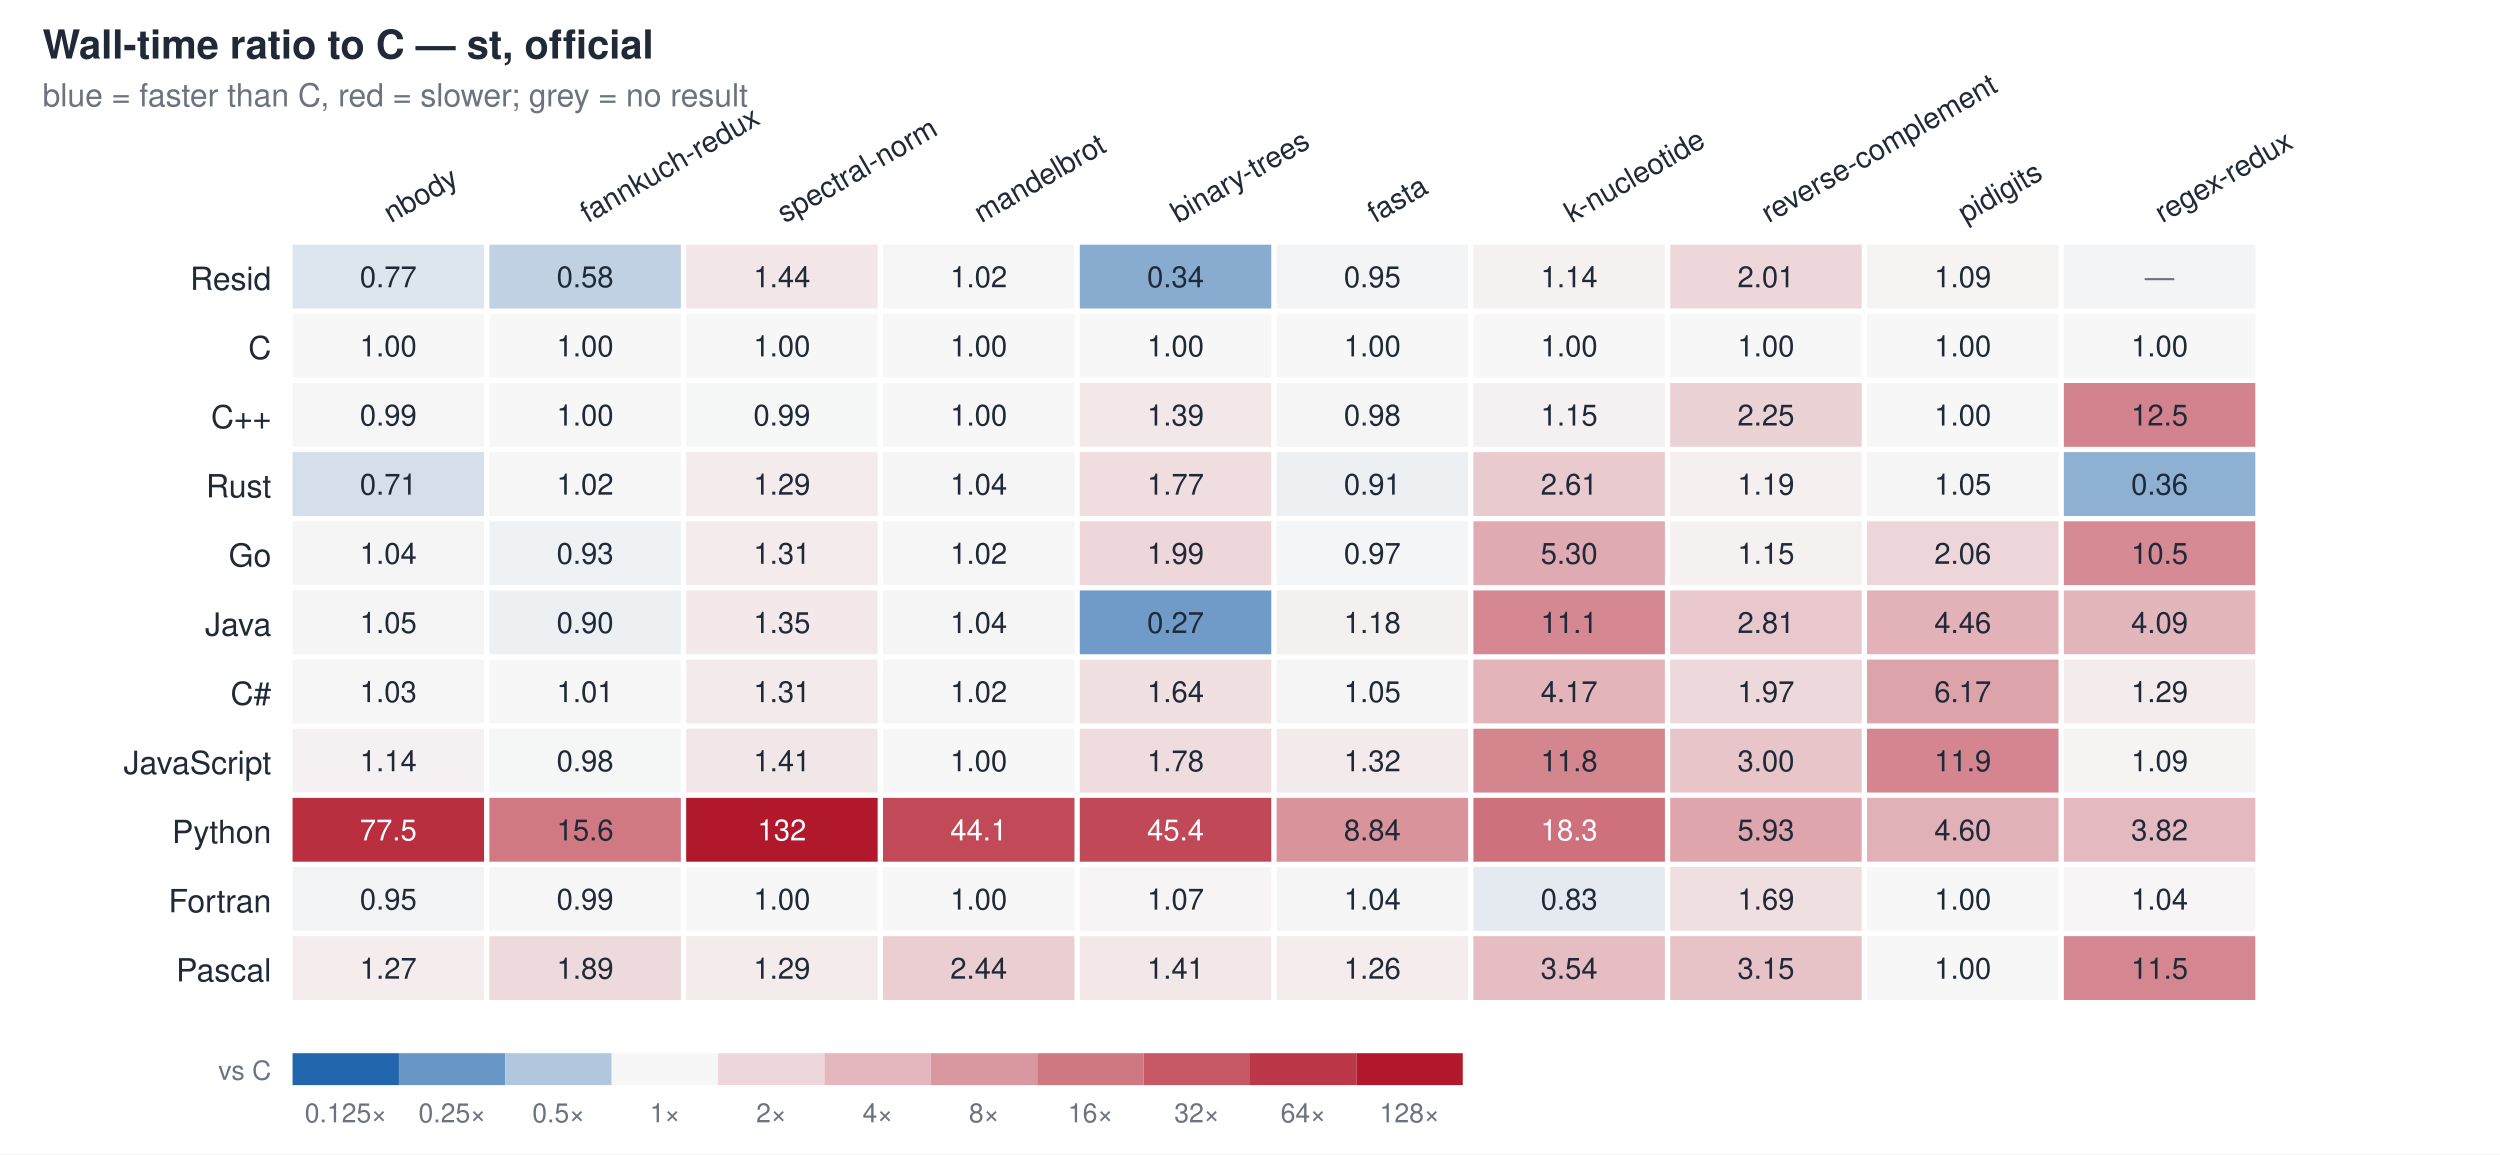
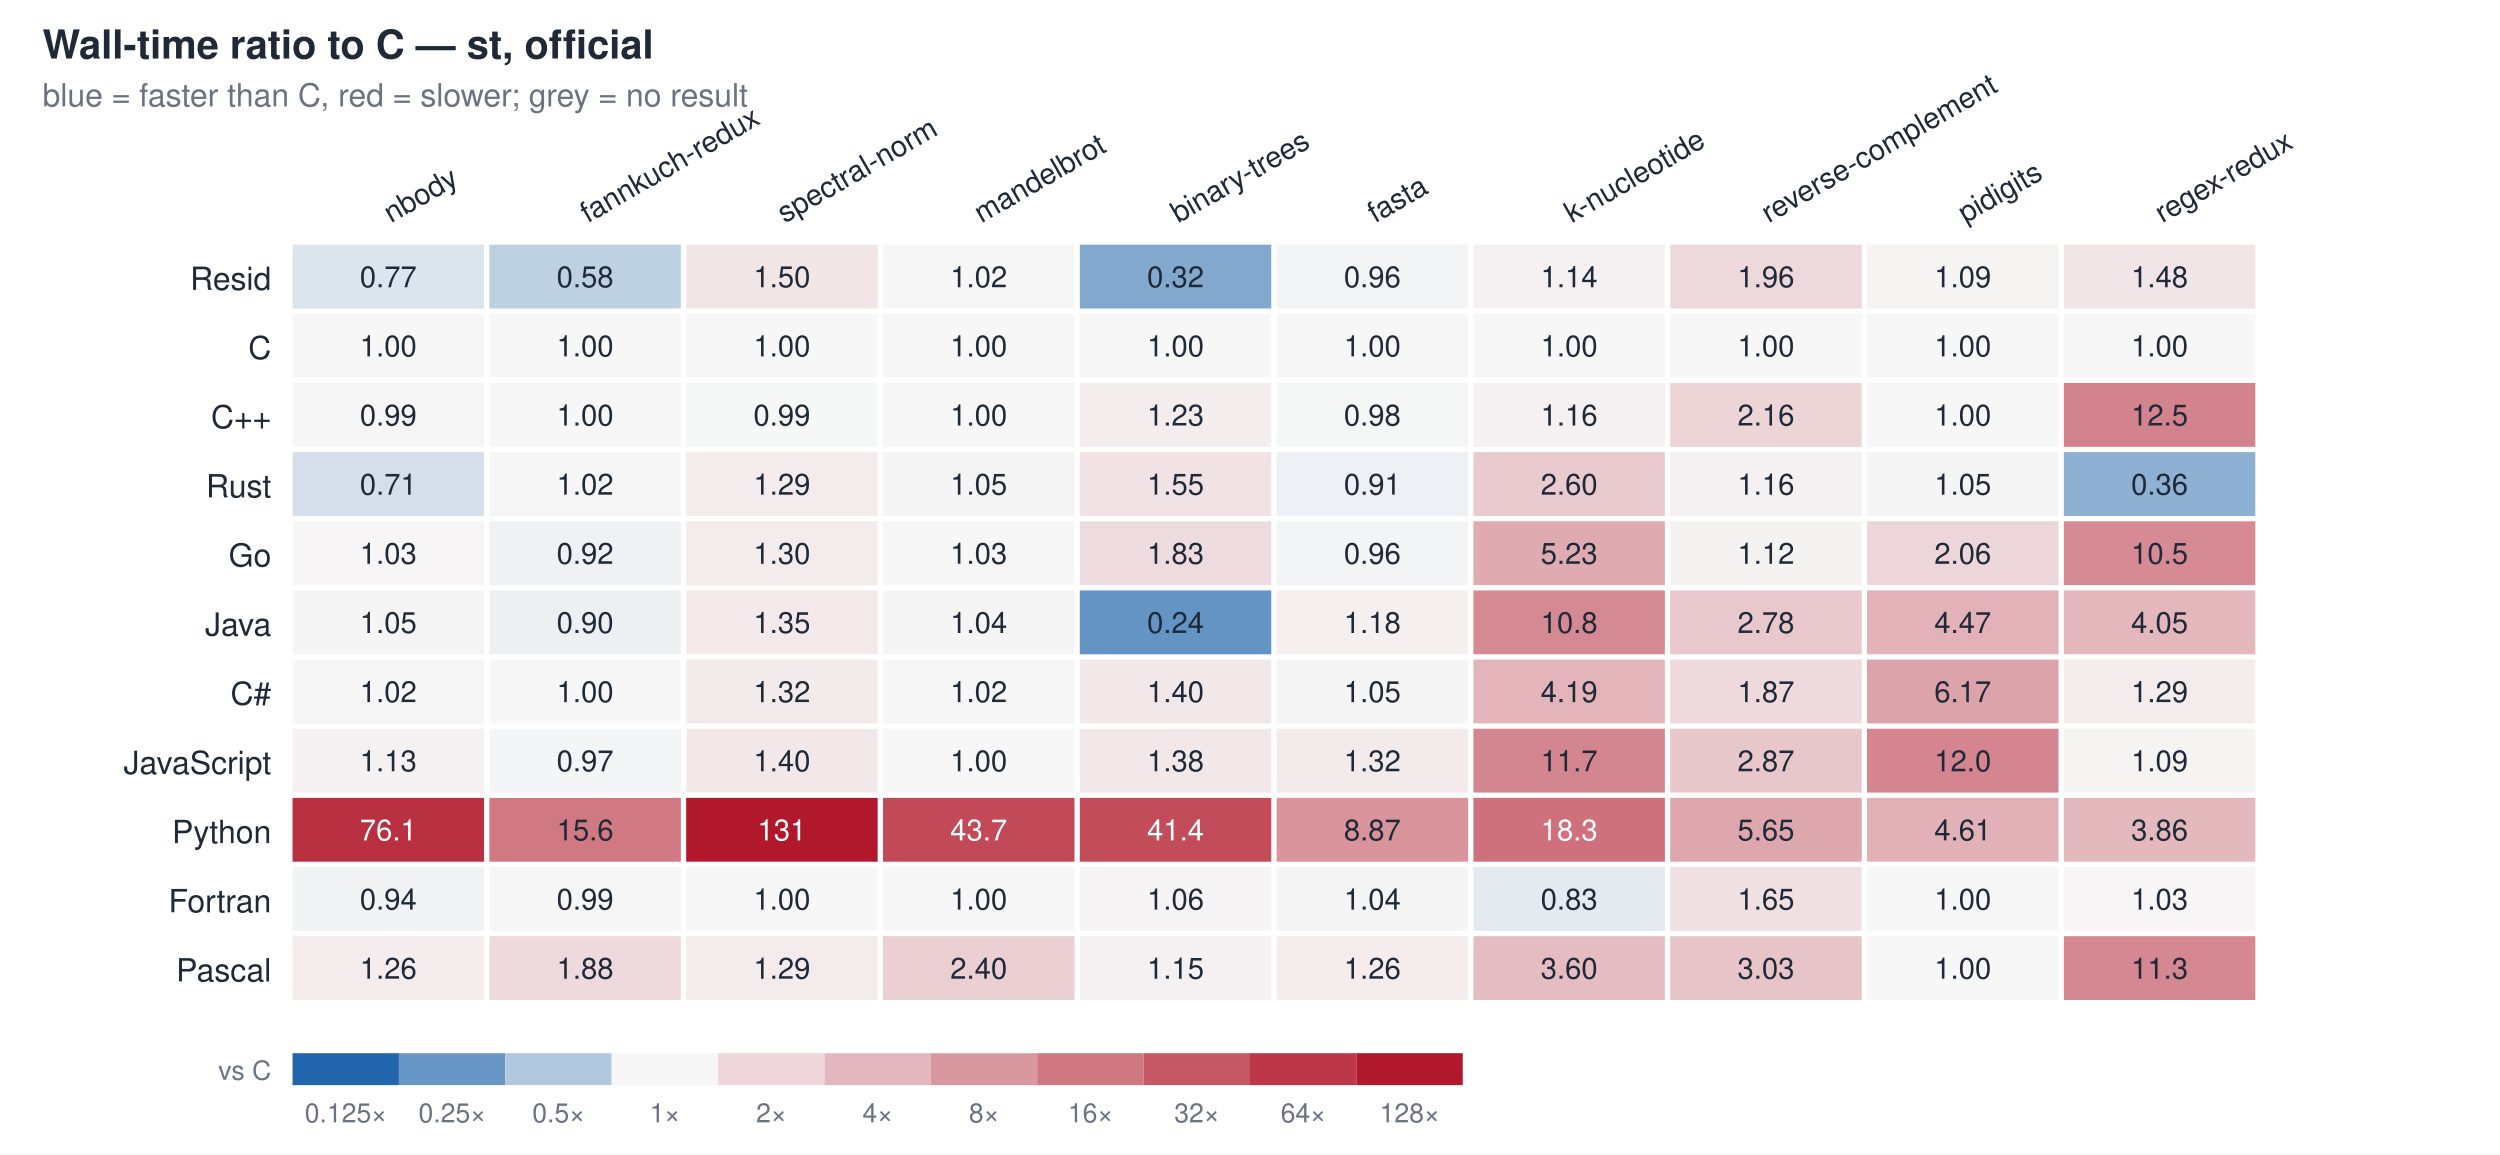
<svg xmlns="http://www.w3.org/2000/svg" width="940" height="434" viewBox="0 0 940 434" font-family="Helvetica, Arial, sans-serif" font-size="11">
  <rect x="0" y="0" width="940" height="434" fill="#ffffff" />
  <text x="16" y="22" font-size="15" font-weight="bold" fill="#1f2937">Wall-time ratio to C — st, official</text>
  <text x="16" y="40" font-size="12" fill="#6b7280">blue = faster than C, red = slower; grey = no result</text>
  <text x="147.0" y="84" text-anchor="start" fill="#1f2937" transform="rotate(-30 147.0 84)">nbody</text>
  <text x="221.0" y="84" text-anchor="start" fill="#1f2937" transform="rotate(-30 221.0 84)">fannkuch-redux</text>
  <text x="295.0" y="84" text-anchor="start" fill="#1f2937" transform="rotate(-30 295.0 84)">spectral-norm</text>
  <text x="369.0" y="84" text-anchor="start" fill="#1f2937" transform="rotate(-30 369.0 84)">mandelbrot</text>
  <text x="443.0" y="84" text-anchor="start" fill="#1f2937" transform="rotate(-30 443.0 84)">binary-trees</text>
  <text x="517.0" y="84" text-anchor="start" fill="#1f2937" transform="rotate(-30 517.0 84)">fasta</text>
  <text x="591.0" y="84" text-anchor="start" fill="#1f2937" transform="rotate(-30 591.0 84)">k-nucleotide</text>
  <text x="665.0" y="84" text-anchor="start" fill="#1f2937" transform="rotate(-30 665.0 84)">reverse-complement</text>
  <text x="739.0" y="84" text-anchor="start" fill="#1f2937" transform="rotate(-30 739.0 84)">pidigits</text>
  <text x="813.0" y="84" text-anchor="start" fill="#1f2937" transform="rotate(-30 813.0 84)">regex-redux</text>
  <text x="102" y="109.0" text-anchor="end" fill="#1f2937" font-size="12">Resid</text>
-   <rect x="110" y="92" width="72" height="24" fill="#dde5ee" />
+   <rect x="110" y="92" width="72" height="24" fill="#dce5ee" />
  <text x="146.0" y="108.0" text-anchor="middle" fill="#1f2937">0.77</text>
-   <rect x="184" y="92" width="72" height="24" fill="#bfd1e3" />
+   <rect x="184" y="92" width="72" height="24" fill="#bed1e3" />
  <text x="220.0" y="108.0" text-anchor="middle" fill="#1f2937">0.58</text>
-   <rect x="258" y="92" width="72" height="24" fill="#f2e6e8" />
-   <text x="294.0" y="108.0" text-anchor="middle" fill="#1f2937">1.44</text>
+   <rect x="258" y="92" width="72" height="24" fill="#f1e5e6" />
+   <text x="294.0" y="108.0" text-anchor="middle" fill="#1f2937">1.50</text>
  <rect x="332" y="92" width="72" height="24" fill="#f7f6f6" />
  <text x="368.0" y="108.0" text-anchor="middle" fill="#1f2937">1.02</text>
-   <rect x="406" y="92" width="72" height="24" fill="#88acd0" />
-   <text x="442.0" y="108.0" text-anchor="middle" fill="#1f2937">0.34</text>
-   <rect x="480" y="92" width="72" height="24" fill="#f2f4f5" />
-   <text x="516.0" y="108.0" text-anchor="middle" fill="#1f2937">0.95</text>
-   <rect x="554" y="92" width="72" height="24" fill="#f5f1f1" />
+   <rect x="406" y="92" width="72" height="24" fill="#83a8ce" />
+   <text x="442.0" y="108.0" text-anchor="middle" fill="#1f2937">0.32</text>
+   <rect x="480" y="92" width="72" height="24" fill="#f3f4f6" />
+   <text x="516.0" y="108.0" text-anchor="middle" fill="#1f2937">0.96</text>
+   <rect x="554" y="92" width="72" height="24" fill="#f5f1f2" />
  <text x="590.0" y="108.0" text-anchor="middle" fill="#1f2937">1.14</text>
-   <rect x="628" y="92" width="72" height="24" fill="#edd7da" />
-   <text x="664.0" y="108.0" text-anchor="middle" fill="#1f2937">2.01</text>
+   <rect x="628" y="92" width="72" height="24" fill="#edd8db" />
+   <text x="664.0" y="108.0" text-anchor="middle" fill="#1f2937">1.96</text>
  <rect x="702" y="92" width="72" height="24" fill="#f6f3f3" />
  <text x="738.0" y="108.0" text-anchor="middle" fill="#1f2937">1.09</text>
-   <rect x="776" y="92" width="72" height="24" fill="#f3f4f6" />
-   <text x="812.0" y="108.0" text-anchor="middle" fill="#6b7280">—</text>
+   <rect x="776" y="92" width="72" height="24" fill="#f1e5e7" />
+   <text x="812.0" y="108.0" text-anchor="middle" fill="#1f2937">1.48</text>
  <text x="102" y="135.0" text-anchor="end" fill="#1f2937" font-size="12">C</text>
  <rect x="110" y="118" width="72" height="24" fill="#f7f7f7" />
  <text x="146.0" y="134.0" text-anchor="middle" fill="#1f2937">1.00</text>
  <rect x="184" y="118" width="72" height="24" fill="#f7f7f7" />
  <text x="220.0" y="134.0" text-anchor="middle" fill="#1f2937">1.00</text>
  <rect x="258" y="118" width="72" height="24" fill="#f7f7f7" />
  <text x="294.0" y="134.0" text-anchor="middle" fill="#1f2937">1.00</text>
  <rect x="332" y="118" width="72" height="24" fill="#f7f7f7" />
  <text x="368.0" y="134.0" text-anchor="middle" fill="#1f2937">1.00</text>
  <rect x="406" y="118" width="72" height="24" fill="#f7f7f7" />
  <text x="442.0" y="134.0" text-anchor="middle" fill="#1f2937">1.00</text>
  <rect x="480" y="118" width="72" height="24" fill="#f7f7f7" />
  <text x="516.0" y="134.0" text-anchor="middle" fill="#1f2937">1.00</text>
  <rect x="554" y="118" width="72" height="24" fill="#f7f7f7" />
  <text x="590.0" y="134.0" text-anchor="middle" fill="#1f2937">1.00</text>
  <rect x="628" y="118" width="72" height="24" fill="#f7f7f7" />
  <text x="664.0" y="134.0" text-anchor="middle" fill="#1f2937">1.00</text>
  <rect x="702" y="118" width="72" height="24" fill="#f7f7f7" />
  <text x="738.0" y="134.0" text-anchor="middle" fill="#1f2937">1.00</text>
  <rect x="776" y="118" width="72" height="24" fill="#f7f7f7" />
  <text x="812.0" y="134.0" text-anchor="middle" fill="#1f2937">1.00</text>
  <text x="102" y="161.0" text-anchor="end" fill="#1f2937" font-size="12">C++</text>
  <rect x="110" y="144" width="72" height="24" fill="#f6f6f7" />
  <text x="146.0" y="160.0" text-anchor="middle" fill="#1f2937">0.99</text>
  <rect x="184" y="144" width="72" height="24" fill="#f7f7f7" />
  <text x="220.0" y="160.0" text-anchor="middle" fill="#1f2937">1.00</text>
  <rect x="258" y="144" width="72" height="24" fill="#f6f7f7" />
  <text x="294.0" y="160.0" text-anchor="middle" fill="#1f2937">0.99</text>
  <rect x="332" y="144" width="72" height="24" fill="#f7f7f7" />
  <text x="368.0" y="160.0" text-anchor="middle" fill="#1f2937">1.00</text>
-   <rect x="406" y="144" width="72" height="24" fill="#f2e8e9" />
-   <text x="442.0" y="160.0" text-anchor="middle" fill="#1f2937">1.39</text>
-   <rect x="480" y="144" width="72" height="24" fill="#f5f5f6" />
+   <rect x="406" y="144" width="72" height="24" fill="#f4edee" />
+   <text x="442.0" y="160.0" text-anchor="middle" fill="#1f2937">1.23</text>
+   <rect x="480" y="144" width="72" height="24" fill="#f5f6f6" />
  <text x="516.0" y="160.0" text-anchor="middle" fill="#1f2937">0.98</text>
  <rect x="554" y="144" width="72" height="24" fill="#f5f0f1" />
-   <text x="590.0" y="160.0" text-anchor="middle" fill="#1f2937">1.15</text>
-   <rect x="628" y="144" width="72" height="24" fill="#ebd2d5" />
-   <text x="664.0" y="160.0" text-anchor="middle" fill="#1f2937">2.25</text>
+   <text x="590.0" y="160.0" text-anchor="middle" fill="#1f2937">1.16</text>
+   <rect x="628" y="144" width="72" height="24" fill="#ecd4d7" />
+   <text x="664.0" y="160.0" text-anchor="middle" fill="#1f2937">2.16</text>
  <rect x="702" y="144" width="72" height="24" fill="#f7f7f7" />
  <text x="738.0" y="160.0" text-anchor="middle" fill="#1f2937">1.00</text>
  <rect x="776" y="144" width="72" height="24" fill="#d3838d" />
  <text x="812.0" y="160.0" text-anchor="middle" fill="#1f2937">12.5</text>
  <text x="102" y="187.0" text-anchor="end" fill="#1f2937" font-size="12">Rust</text>
  <rect x="110" y="170" width="72" height="24" fill="#d4dfeb" />
  <text x="146.0" y="186.0" text-anchor="middle" fill="#1f2937">0.71</text>
  <rect x="184" y="170" width="72" height="24" fill="#f7f6f6" />
  <text x="220.0" y="186.0" text-anchor="middle" fill="#1f2937">1.02</text>
  <rect x="258" y="170" width="72" height="24" fill="#f3ebec" />
  <text x="294.0" y="186.0" text-anchor="middle" fill="#1f2937">1.29</text>
  <rect x="332" y="170" width="72" height="24" fill="#f6f5f5" />
-   <text x="368.0" y="186.0" text-anchor="middle" fill="#1f2937">1.04</text>
-   <rect x="406" y="170" width="72" height="24" fill="#efdddf" />
-   <text x="442.0" y="186.0" text-anchor="middle" fill="#1f2937">1.77</text>
-   <rect x="480" y="170" width="72" height="24" fill="#edf0f3" />
+   <text x="368.0" y="186.0" text-anchor="middle" fill="#1f2937">1.05</text>
+   <rect x="406" y="170" width="72" height="24" fill="#f1e3e5" />
+   <text x="442.0" y="186.0" text-anchor="middle" fill="#1f2937">1.55</text>
+   <rect x="480" y="170" width="72" height="24" fill="#edf0f4" />
  <text x="516.0" y="186.0" text-anchor="middle" fill="#1f2937">0.91</text>
  <rect x="554" y="170" width="72" height="24" fill="#e9cbcf" />
-   <text x="590.0" y="186.0" text-anchor="middle" fill="#1f2937">2.61</text>
-   <rect x="628" y="170" width="72" height="24" fill="#f5eff0" />
-   <text x="664.0" y="186.0" text-anchor="middle" fill="#1f2937">1.19</text>
+   <text x="590.0" y="186.0" text-anchor="middle" fill="#1f2937">2.60</text>
+   <rect x="628" y="170" width="72" height="24" fill="#f5f0f1" />
+   <text x="664.0" y="186.0" text-anchor="middle" fill="#1f2937">1.16</text>
  <rect x="702" y="170" width="72" height="24" fill="#f6f5f5" />
  <text x="738.0" y="186.0" text-anchor="middle" fill="#1f2937">1.05</text>
  <rect x="776" y="170" width="72" height="24" fill="#8eb0d2" />
  <text x="812.0" y="186.0" text-anchor="middle" fill="#1f2937">0.36</text>
  <text x="102" y="213.0" text-anchor="end" fill="#1f2937" font-size="12">Go</text>
-   <rect x="110" y="196" width="72" height="24" fill="#f6f5f5" />
-   <text x="146.0" y="212.0" text-anchor="middle" fill="#1f2937">1.04</text>
-   <rect x="184" y="196" width="72" height="24" fill="#eff2f4" />
-   <text x="220.0" y="212.0" text-anchor="middle" fill="#1f2937">0.93</text>
+   <rect x="110" y="196" width="72" height="24" fill="#f7f5f6" />
+   <text x="146.0" y="212.0" text-anchor="middle" fill="#1f2937">1.03</text>
+   <rect x="184" y="196" width="72" height="24" fill="#eff1f4" />
+   <text x="220.0" y="212.0" text-anchor="middle" fill="#1f2937">0.92</text>
  <rect x="258" y="196" width="72" height="24" fill="#f3ebec" />
-   <text x="294.0" y="212.0" text-anchor="middle" fill="#1f2937">1.31</text>
+   <text x="294.0" y="212.0" text-anchor="middle" fill="#1f2937">1.30</text>
  <rect x="332" y="196" width="72" height="24" fill="#f7f6f6" />
-   <text x="368.0" y="212.0" text-anchor="middle" fill="#1f2937">1.02</text>
-   <rect x="406" y="196" width="72" height="24" fill="#edd7da" />
-   <text x="442.0" y="212.0" text-anchor="middle" fill="#1f2937">1.99</text>
-   <rect x="480" y="196" width="72" height="24" fill="#f4f5f6" />
-   <text x="516.0" y="212.0" text-anchor="middle" fill="#1f2937">0.97</text>
-   <rect x="554" y="196" width="72" height="24" fill="#dfaab1" />
-   <text x="590.0" y="212.0" text-anchor="middle" fill="#1f2937">5.30</text>
-   <rect x="628" y="196" width="72" height="24" fill="#f5f1f1" />
-   <text x="664.0" y="212.0" text-anchor="middle" fill="#1f2937">1.15</text>
+   <text x="368.0" y="212.0" text-anchor="middle" fill="#1f2937">1.03</text>
+   <rect x="406" y="196" width="72" height="24" fill="#eedbde" />
+   <text x="442.0" y="212.0" text-anchor="middle" fill="#1f2937">1.83</text>
+   <rect x="480" y="196" width="72" height="24" fill="#f3f4f6" />
+   <text x="516.0" y="212.0" text-anchor="middle" fill="#1f2937">0.96</text>
+   <rect x="554" y="196" width="72" height="24" fill="#dfabb1" />
+   <text x="590.0" y="212.0" text-anchor="middle" fill="#1f2937">5.23</text>
+   <rect x="628" y="196" width="72" height="24" fill="#f5f2f2" />
+   <text x="664.0" y="212.0" text-anchor="middle" fill="#1f2937">1.12</text>
  <rect x="702" y="196" width="72" height="24" fill="#edd6d9" />
  <text x="738.0" y="212.0" text-anchor="middle" fill="#1f2937">2.06</text>
  <rect x="776" y="196" width="72" height="24" fill="#d68b94" />
  <text x="812.0" y="212.0" text-anchor="middle" fill="#1f2937">10.5</text>
  <text x="102" y="239.0" text-anchor="end" fill="#1f2937" font-size="12">Java</text>
  <rect x="110" y="222" width="72" height="24" fill="#f6f5f5" />
  <text x="146.0" y="238.0" text-anchor="middle" fill="#1f2937">1.05</text>
  <rect x="184" y="222" width="72" height="24" fill="#ecf0f3" />
  <text x="220.0" y="238.0" text-anchor="middle" fill="#1f2937">0.90</text>
  <rect x="258" y="222" width="72" height="24" fill="#f3e9ea" />
  <text x="294.0" y="238.0" text-anchor="middle" fill="#1f2937">1.35</text>
  <rect x="332" y="222" width="72" height="24" fill="#f6f5f5" />
  <text x="368.0" y="238.0" text-anchor="middle" fill="#1f2937">1.04</text>
-   <rect x="406" y="222" width="72" height="24" fill="#709bc8" />
-   <text x="442.0" y="238.0" text-anchor="middle" fill="#1f2937">0.27</text>
-   <rect x="480" y="222" width="72" height="24" fill="#f5f0f0" />
+   <rect x="406" y="222" width="72" height="24" fill="#6494c4" />
+   <text x="442.0" y="238.0" text-anchor="middle" fill="#1f2937">0.24</text>
+   <rect x="480" y="222" width="72" height="24" fill="#f5eff0" />
  <text x="516.0" y="238.0" text-anchor="middle" fill="#1f2937">1.18</text>
-   <rect x="554" y="222" width="72" height="24" fill="#d58892" />
-   <text x="590.0" y="238.0" text-anchor="middle" fill="#1f2937">11.1</text>
+   <rect x="554" y="222" width="72" height="24" fill="#d58a93" />
+   <text x="590.0" y="238.0" text-anchor="middle" fill="#1f2937">10.8</text>
  <rect x="628" y="222" width="72" height="24" fill="#e8c8cc" />
-   <text x="664.0" y="238.0" text-anchor="middle" fill="#1f2937">2.81</text>
+   <text x="664.0" y="238.0" text-anchor="middle" fill="#1f2937">2.78</text>
  <rect x="702" y="222" width="72" height="24" fill="#e2b2b8" />
-   <text x="738.0" y="238.0" text-anchor="middle" fill="#1f2937">4.46</text>
-   <rect x="776" y="222" width="72" height="24" fill="#e3b6bc" />
-   <text x="812.0" y="238.0" text-anchor="middle" fill="#1f2937">4.09</text>
+   <text x="738.0" y="238.0" text-anchor="middle" fill="#1f2937">4.47</text>
+   <rect x="776" y="222" width="72" height="24" fill="#e3b7bc" />
+   <text x="812.0" y="238.0" text-anchor="middle" fill="#1f2937">4.05</text>
  <text x="102" y="265.0" text-anchor="end" fill="#1f2937" font-size="12">C#</text>
  <rect x="110" y="248" width="72" height="24" fill="#f7f6f6" />
-   <text x="146.0" y="264.0" text-anchor="middle" fill="#1f2937">1.03</text>
+   <text x="146.0" y="264.0" text-anchor="middle" fill="#1f2937">1.02</text>
  <rect x="184" y="248" width="72" height="24" fill="#f7f7f7" />
-   <text x="220.0" y="264.0" text-anchor="middle" fill="#1f2937">1.01</text>
+   <text x="220.0" y="264.0" text-anchor="middle" fill="#1f2937">1.00</text>
  <rect x="258" y="248" width="72" height="24" fill="#f3eaeb" />
-   <text x="294.0" y="264.0" text-anchor="middle" fill="#1f2937">1.31</text>
+   <text x="294.0" y="264.0" text-anchor="middle" fill="#1f2937">1.32</text>
  <rect x="332" y="248" width="72" height="24" fill="#f7f6f6" />
  <text x="368.0" y="264.0" text-anchor="middle" fill="#1f2937">1.02</text>
-   <rect x="406" y="248" width="72" height="24" fill="#f0e0e2" />
-   <text x="442.0" y="264.0" text-anchor="middle" fill="#1f2937">1.64</text>
+   <rect x="406" y="248" width="72" height="24" fill="#f2e7e9" />
+   <text x="442.0" y="264.0" text-anchor="middle" fill="#1f2937">1.40</text>
  <rect x="480" y="248" width="72" height="24" fill="#f6f5f5" />
  <text x="516.0" y="264.0" text-anchor="middle" fill="#1f2937">1.05</text>
  <rect x="554" y="248" width="72" height="24" fill="#e3b5bb" />
-   <text x="590.0" y="264.0" text-anchor="middle" fill="#1f2937">4.17</text>
-   <rect x="628" y="248" width="72" height="24" fill="#edd8db" />
-   <text x="664.0" y="264.0" text-anchor="middle" fill="#1f2937">1.97</text>
+   <text x="590.0" y="264.0" text-anchor="middle" fill="#1f2937">4.19</text>
+   <rect x="628" y="248" width="72" height="24" fill="#eedadd" />
+   <text x="664.0" y="264.0" text-anchor="middle" fill="#1f2937">1.87</text>
  <rect x="702" y="248" width="72" height="24" fill="#dda3ab" />
  <text x="738.0" y="264.0" text-anchor="middle" fill="#1f2937">6.17</text>
  <rect x="776" y="248" width="72" height="24" fill="#f3ebec" />
  <text x="812.0" y="264.0" text-anchor="middle" fill="#1f2937">1.29</text>
  <text x="102" y="291.0" text-anchor="end" fill="#1f2937" font-size="12">JavaScript</text>
  <rect x="110" y="274" width="72" height="24" fill="#f5f1f2" />
-   <text x="146.0" y="290.0" text-anchor="middle" fill="#1f2937">1.14</text>
-   <rect x="184" y="274" width="72" height="24" fill="#f5f6f6" />
-   <text x="220.0" y="290.0" text-anchor="middle" fill="#1f2937">0.98</text>
-   <rect x="258" y="274" width="72" height="24" fill="#f2e7e8" />
-   <text x="294.0" y="290.0" text-anchor="middle" fill="#1f2937">1.41</text>
+   <text x="146.0" y="290.0" text-anchor="middle" fill="#1f2937">1.13</text>
+   <rect x="184" y="274" width="72" height="24" fill="#f4f5f6" />
+   <text x="220.0" y="290.0" text-anchor="middle" fill="#1f2937">0.97</text>
+   <rect x="258" y="274" width="72" height="24" fill="#f2e8e9" />
+   <text x="294.0" y="290.0" text-anchor="middle" fill="#1f2937">1.40</text>
  <rect x="332" y="274" width="72" height="24" fill="#f7f7f7" />
  <text x="368.0" y="290.0" text-anchor="middle" fill="#1f2937">1.00</text>
-   <rect x="406" y="274" width="72" height="24" fill="#efdcdf" />
-   <text x="442.0" y="290.0" text-anchor="middle" fill="#1f2937">1.78</text>
+   <rect x="406" y="274" width="72" height="24" fill="#f2e8e9" />
+   <text x="442.0" y="290.0" text-anchor="middle" fill="#1f2937">1.38</text>
  <rect x="480" y="274" width="72" height="24" fill="#f3eaeb" />
  <text x="516.0" y="290.0" text-anchor="middle" fill="#1f2937">1.32</text>
-   <rect x="554" y="274" width="72" height="24" fill="#d4868f" />
-   <text x="590.0" y="290.0" text-anchor="middle" fill="#1f2937">11.8</text>
-   <rect x="628" y="274" width="72" height="24" fill="#e7c5c9" />
-   <text x="664.0" y="290.0" text-anchor="middle" fill="#1f2937">3.00</text>
+   <rect x="554" y="274" width="72" height="24" fill="#d48690" />
+   <text x="590.0" y="290.0" text-anchor="middle" fill="#1f2937">11.7</text>
+   <rect x="628" y="274" width="72" height="24" fill="#e8c7cb" />
+   <text x="664.0" y="290.0" text-anchor="middle" fill="#1f2937">2.87</text>
  <rect x="702" y="274" width="72" height="24" fill="#d4858f" />
-   <text x="738.0" y="290.0" text-anchor="middle" fill="#1f2937">11.9</text>
+   <text x="738.0" y="290.0" text-anchor="middle" fill="#1f2937">12.0</text>
  <rect x="776" y="274" width="72" height="24" fill="#f6f3f3" />
  <text x="812.0" y="290.0" text-anchor="middle" fill="#1f2937">1.09</text>
  <text x="102" y="317.0" text-anchor="end" fill="#1f2937" font-size="12">Python</text>
-   <rect x="110" y="300" width="72" height="24" fill="#b92f40" />
-   <text x="146.0" y="316.0" text-anchor="middle" fill="#ffffff">77.5</text>
+   <rect x="110" y="300" width="72" height="24" fill="#b93041" />
+   <text x="146.0" y="316.0" text-anchor="middle" fill="#ffffff">76.1</text>
  <rect x="184" y="300" width="72" height="24" fill="#d07983" />
  <text x="220.0" y="316.0" text-anchor="middle" fill="#1f2937">15.6</text>
  <rect x="258" y="300" width="72" height="24" fill="#b2182b" />
-   <text x="294.0" y="316.0" text-anchor="middle" fill="#ffffff">132</text>
+   <text x="294.0" y="316.0" text-anchor="middle" fill="#ffffff">131</text>
  <rect x="332" y="300" width="72" height="24" fill="#c14958" />
-   <text x="368.0" y="316.0" text-anchor="middle" fill="#ffffff">44.1</text>
-   <rect x="406" y="300" width="72" height="24" fill="#c14857" />
-   <text x="442.0" y="316.0" text-anchor="middle" fill="#ffffff">45.4</text>
+   <text x="368.0" y="316.0" text-anchor="middle" fill="#ffffff">43.7</text>
+   <rect x="406" y="300" width="72" height="24" fill="#c24c5a" />
+   <text x="442.0" y="316.0" text-anchor="middle" fill="#ffffff">41.4</text>
  <rect x="480" y="300" width="72" height="24" fill="#d8939b" />
-   <text x="516.0" y="316.0" text-anchor="middle" fill="#1f2937">8.84</text>
+   <text x="516.0" y="316.0" text-anchor="middle" fill="#1f2937">8.87</text>
  <rect x="554" y="300" width="72" height="24" fill="#ce717d" />
  <text x="590.0" y="316.0" text-anchor="middle" fill="#ffffff">18.3</text>
-   <rect x="628" y="300" width="72" height="24" fill="#dea5ac" />
-   <text x="664.0" y="316.0" text-anchor="middle" fill="#1f2937">5.93</text>
+   <rect x="628" y="300" width="72" height="24" fill="#dea7ae" />
+   <text x="664.0" y="316.0" text-anchor="middle" fill="#1f2937">5.65</text>
  <rect x="702" y="300" width="72" height="24" fill="#e1b1b7" />
-   <text x="738.0" y="316.0" text-anchor="middle" fill="#1f2937">4.60</text>
-   <rect x="776" y="300" width="72" height="24" fill="#e4b9bf" />
-   <text x="812.0" y="316.0" text-anchor="middle" fill="#1f2937">3.82</text>
+   <text x="738.0" y="316.0" text-anchor="middle" fill="#1f2937">4.61</text>
+   <rect x="776" y="300" width="72" height="24" fill="#e4b9be" />
+   <text x="812.0" y="316.0" text-anchor="middle" fill="#1f2937">3.86</text>
  <text x="102" y="343.0" text-anchor="end" fill="#1f2937" font-size="12">Fortran</text>
-   <rect x="110" y="326" width="72" height="24" fill="#f2f3f5" />
-   <text x="146.0" y="342.0" text-anchor="middle" fill="#1f2937">0.95</text>
+   <rect x="110" y="326" width="72" height="24" fill="#f1f3f5" />
+   <text x="146.0" y="342.0" text-anchor="middle" fill="#1f2937">0.94</text>
  <rect x="184" y="326" width="72" height="24" fill="#f6f6f7" />
  <text x="220.0" y="342.0" text-anchor="middle" fill="#1f2937">0.99</text>
  <rect x="258" y="326" width="72" height="24" fill="#f7f7f7" />
  <text x="294.0" y="342.0" text-anchor="middle" fill="#1f2937">1.00</text>
  <rect x="332" y="326" width="72" height="24" fill="#f7f7f7" />
  <text x="368.0" y="342.0" text-anchor="middle" fill="#1f2937">1.00</text>
  <rect x="406" y="326" width="72" height="24" fill="#f6f4f4" />
-   <text x="442.0" y="342.0" text-anchor="middle" fill="#1f2937">1.07</text>
+   <text x="442.0" y="342.0" text-anchor="middle" fill="#1f2937">1.06</text>
  <rect x="480" y="326" width="72" height="24" fill="#f6f5f5" />
  <text x="516.0" y="342.0" text-anchor="middle" fill="#1f2937">1.04</text>
  <rect x="554" y="326" width="72" height="24" fill="#e4eaf0" />
  <text x="590.0" y="342.0" text-anchor="middle" fill="#1f2937">0.83</text>
-   <rect x="628" y="326" width="72" height="24" fill="#f0dfe1" />
-   <text x="664.0" y="342.0" text-anchor="middle" fill="#1f2937">1.69</text>
+   <rect x="628" y="326" width="72" height="24" fill="#f0e0e2" />
+   <text x="664.0" y="342.0" text-anchor="middle" fill="#1f2937">1.65</text>
  <rect x="702" y="326" width="72" height="24" fill="#f7f7f7" />
  <text x="738.0" y="342.0" text-anchor="middle" fill="#1f2937">1.00</text>
  <rect x="776" y="326" width="72" height="24" fill="#f7f5f6" />
-   <text x="812.0" y="342.0" text-anchor="middle" fill="#1f2937">1.04</text>
+   <text x="812.0" y="342.0" text-anchor="middle" fill="#1f2937">1.03</text>
  <text x="102" y="369.0" text-anchor="end" fill="#1f2937" font-size="12">Pascal</text>
  <rect x="110" y="352" width="72" height="24" fill="#f4eced" />
-   <text x="146.0" y="368.0" text-anchor="middle" fill="#1f2937">1.27</text>
-   <rect x="184" y="352" width="72" height="24" fill="#eedadc" />
-   <text x="220.0" y="368.0" text-anchor="middle" fill="#1f2937">1.89</text>
+   <text x="146.0" y="368.0" text-anchor="middle" fill="#1f2937">1.26</text>
+   <rect x="184" y="352" width="72" height="24" fill="#eedadd" />
+   <text x="220.0" y="368.0" text-anchor="middle" fill="#1f2937">1.88</text>
  <rect x="258" y="352" width="72" height="24" fill="#f3ebec" />
  <text x="294.0" y="368.0" text-anchor="middle" fill="#1f2937">1.29</text>
-   <rect x="332" y="352" width="72" height="24" fill="#eaced1" />
-   <text x="368.0" y="368.0" text-anchor="middle" fill="#1f2937">2.44</text>
-   <rect x="406" y="352" width="72" height="24" fill="#f2e7e9" />
-   <text x="442.0" y="368.0" text-anchor="middle" fill="#1f2937">1.41</text>
+   <rect x="332" y="352" width="72" height="24" fill="#ebcfd2" />
+   <text x="368.0" y="368.0" text-anchor="middle" fill="#1f2937">2.40</text>
+   <rect x="406" y="352" width="72" height="24" fill="#f5f0f1" />
+   <text x="442.0" y="368.0" text-anchor="middle" fill="#1f2937">1.15</text>
  <rect x="480" y="352" width="72" height="24" fill="#f4eced" />
  <text x="516.0" y="368.0" text-anchor="middle" fill="#1f2937">1.26</text>
-   <rect x="554" y="352" width="72" height="24" fill="#e5bdc2" />
-   <text x="590.0" y="368.0" text-anchor="middle" fill="#1f2937">3.54</text>
-   <rect x="628" y="352" width="72" height="24" fill="#e7c2c7" />
-   <text x="664.0" y="368.0" text-anchor="middle" fill="#1f2937">3.15</text>
+   <rect x="554" y="352" width="72" height="24" fill="#e5bcc1" />
+   <text x="590.0" y="368.0" text-anchor="middle" fill="#1f2937">3.60</text>
+   <rect x="628" y="352" width="72" height="24" fill="#e7c4c8" />
+   <text x="664.0" y="368.0" text-anchor="middle" fill="#1f2937">3.03</text>
  <rect x="702" y="352" width="72" height="24" fill="#f7f7f7" />
  <text x="738.0" y="368.0" text-anchor="middle" fill="#1f2937">1.00</text>
-   <rect x="776" y="352" width="72" height="24" fill="#d48790" />
-   <text x="812.0" y="368.0" text-anchor="middle" fill="#1f2937">11.5</text>
+   <rect x="776" y="352" width="72" height="24" fill="#d58891" />
+   <text x="812.0" y="368.0" text-anchor="middle" fill="#1f2937">11.3</text>
  <rect x="110" y="396" width="40" height="12" fill="#2166ac" />
  <text x="130.0" y="422" text-anchor="middle" fill="#6b7280" font-size="10">0.125×</text>
  <rect x="150" y="396" width="40" height="12" fill="#6896c5" />
  <text x="170.0" y="422" text-anchor="middle" fill="#6b7280" font-size="10">0.25×</text>
  <rect x="190" y="396" width="40" height="12" fill="#b0c7de" />
  <text x="210.0" y="422" text-anchor="middle" fill="#6b7280" font-size="10">0.5×</text>
  <rect x="230" y="396" width="40" height="12" fill="#f7f7f7" />
  <text x="250.0" y="422" text-anchor="middle" fill="#6b7280" font-size="10">1×</text>
  <rect x="270" y="396" width="40" height="12" fill="#edd7da" />
  <text x="290.0" y="422" text-anchor="middle" fill="#6b7280" font-size="10">2×</text>
  <rect x="310" y="396" width="40" height="12" fill="#e3b7bd" />
  <text x="330.0" y="422" text-anchor="middle" fill="#6b7280" font-size="10">4×</text>
  <rect x="350" y="396" width="40" height="12" fill="#d997a0" />
  <text x="370.0" y="422" text-anchor="middle" fill="#6b7280" font-size="10">8×</text>
  <rect x="390" y="396" width="40" height="12" fill="#d07882" />
  <text x="410.0" y="422" text-anchor="middle" fill="#6b7280" font-size="10">16×</text>
  <rect x="430" y="396" width="40" height="12" fill="#c65865" />
  <text x="450.0" y="422" text-anchor="middle" fill="#6b7280" font-size="10">32×</text>
  <rect x="470" y="396" width="40" height="12" fill="#bc3848" />
  <text x="490.0" y="422" text-anchor="middle" fill="#6b7280" font-size="10">64×</text>
  <rect x="510" y="396" width="40" height="12" fill="#b2182b" />
  <text x="530.0" y="422" text-anchor="middle" fill="#6b7280" font-size="10">128×</text>
  <text x="102" y="406" text-anchor="end" fill="#6b7280" font-size="10">vs C</text>
</svg>
